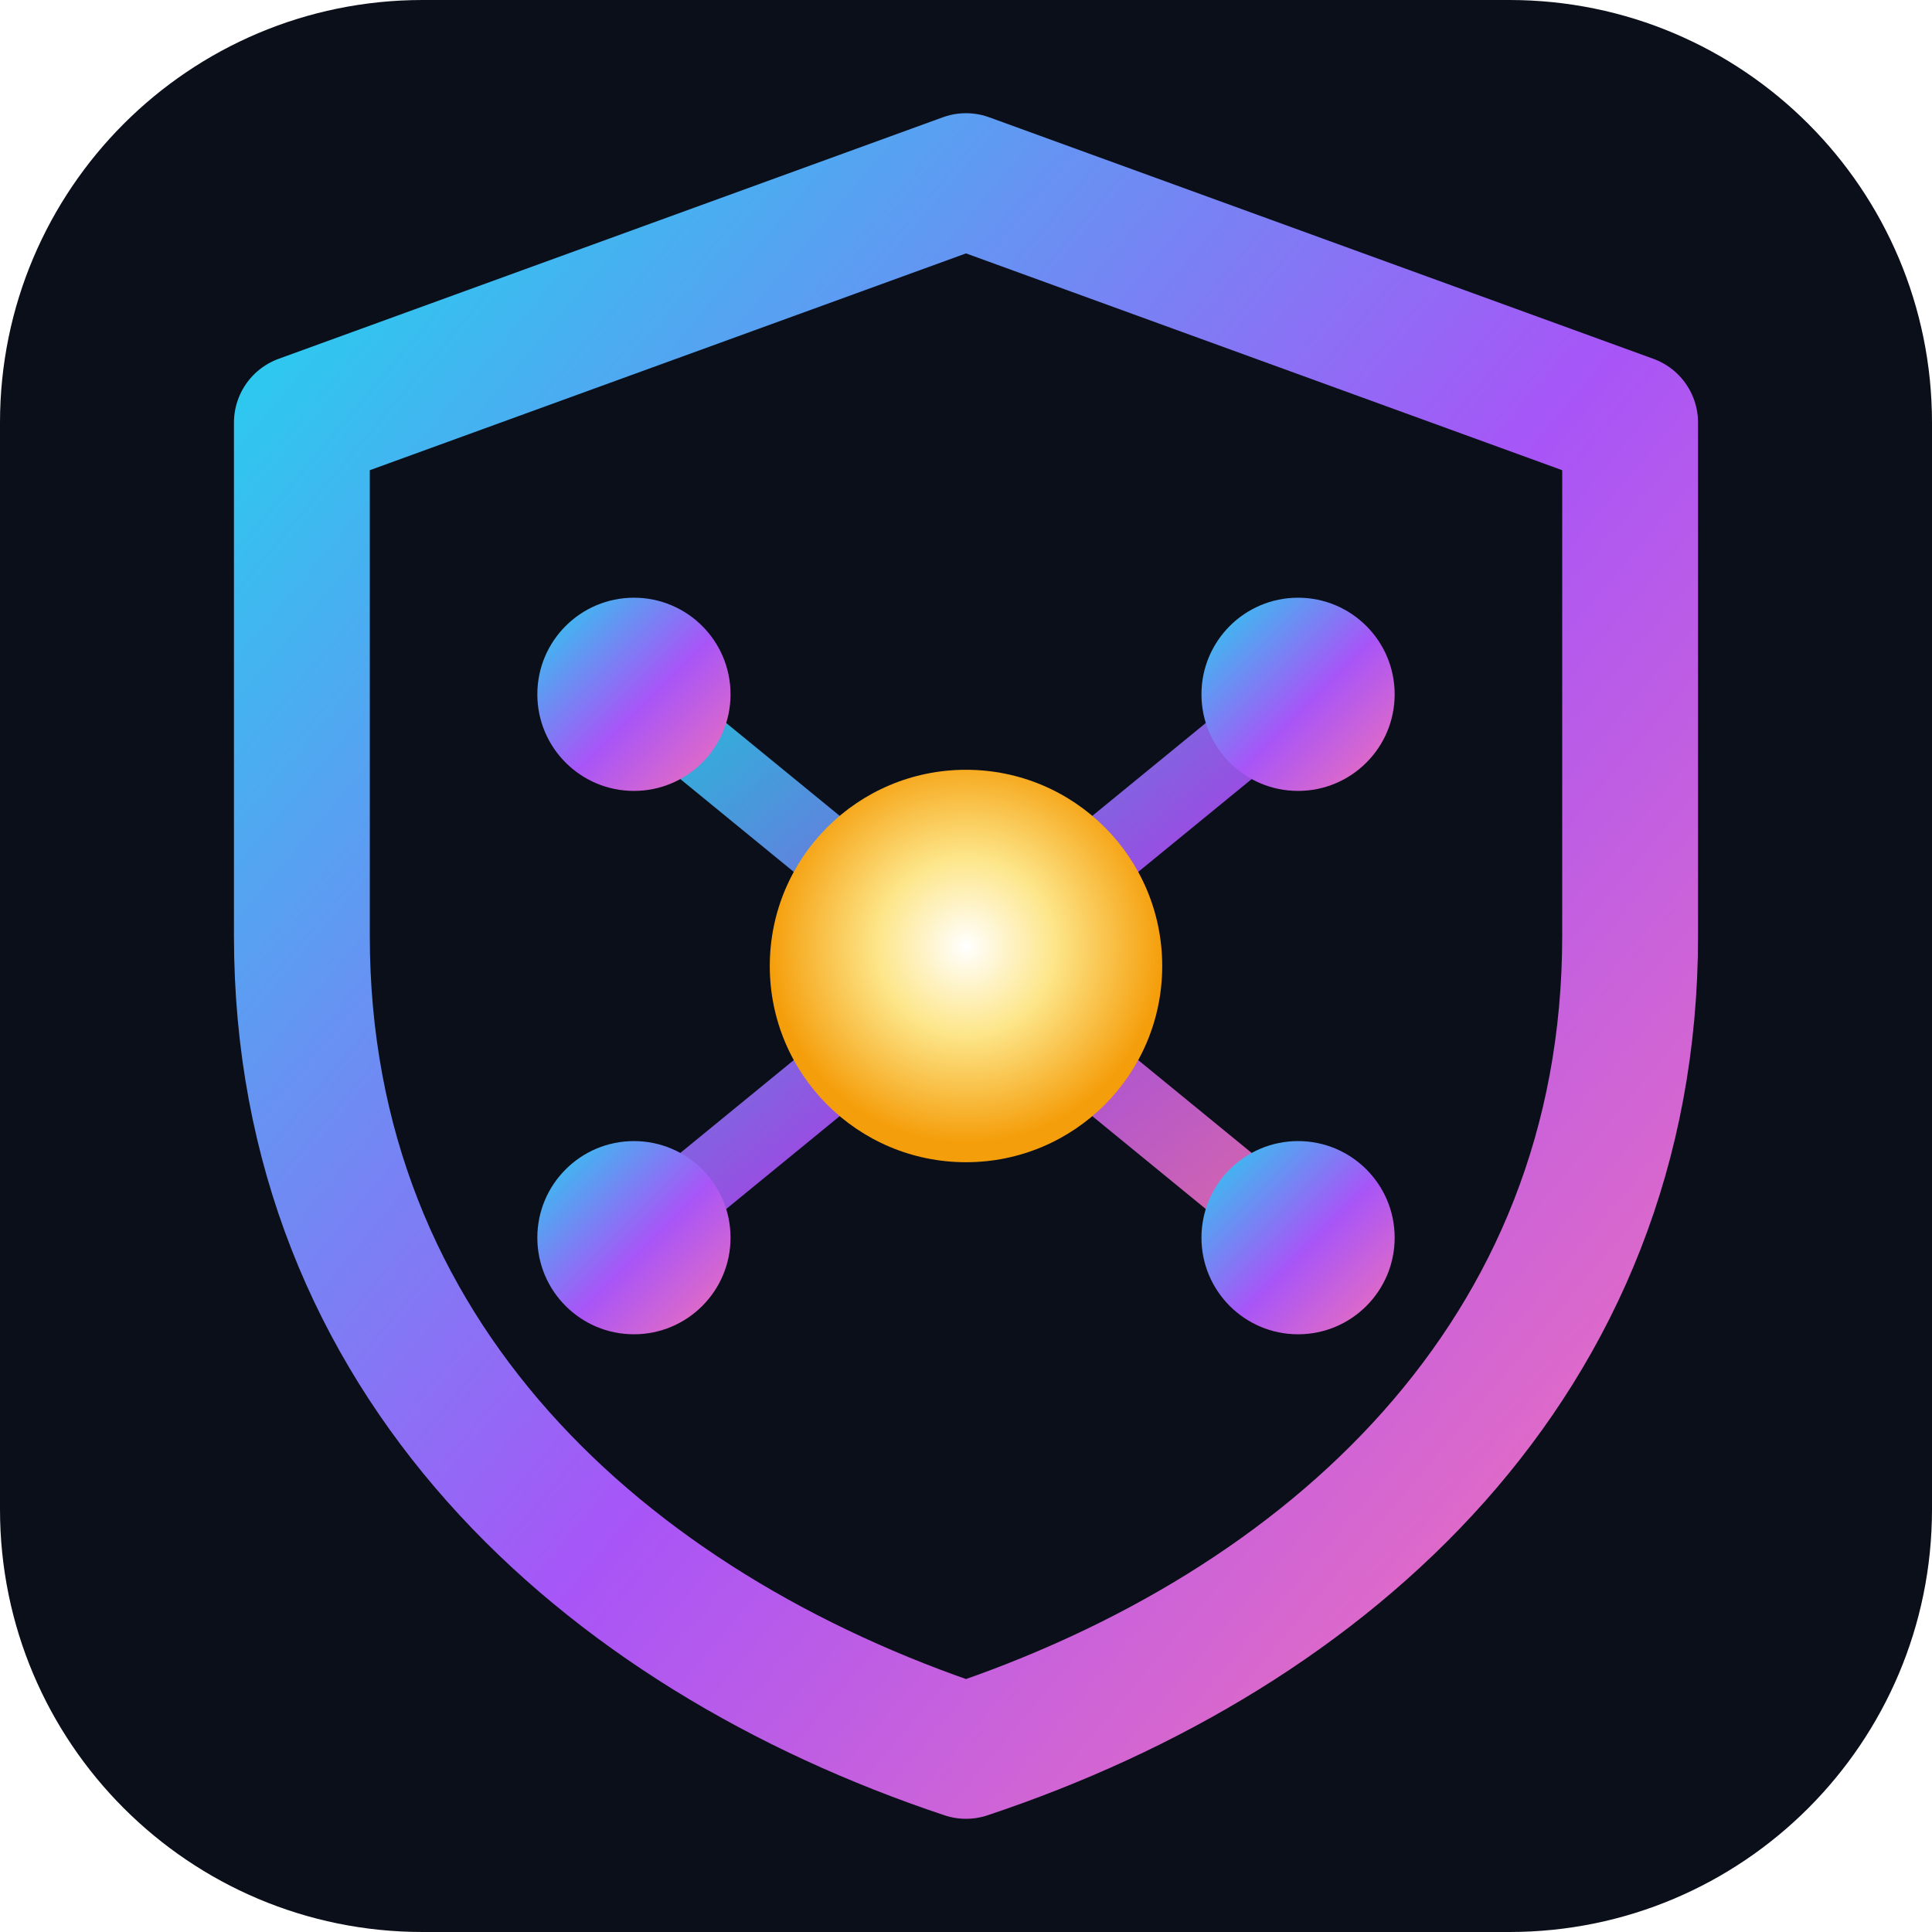
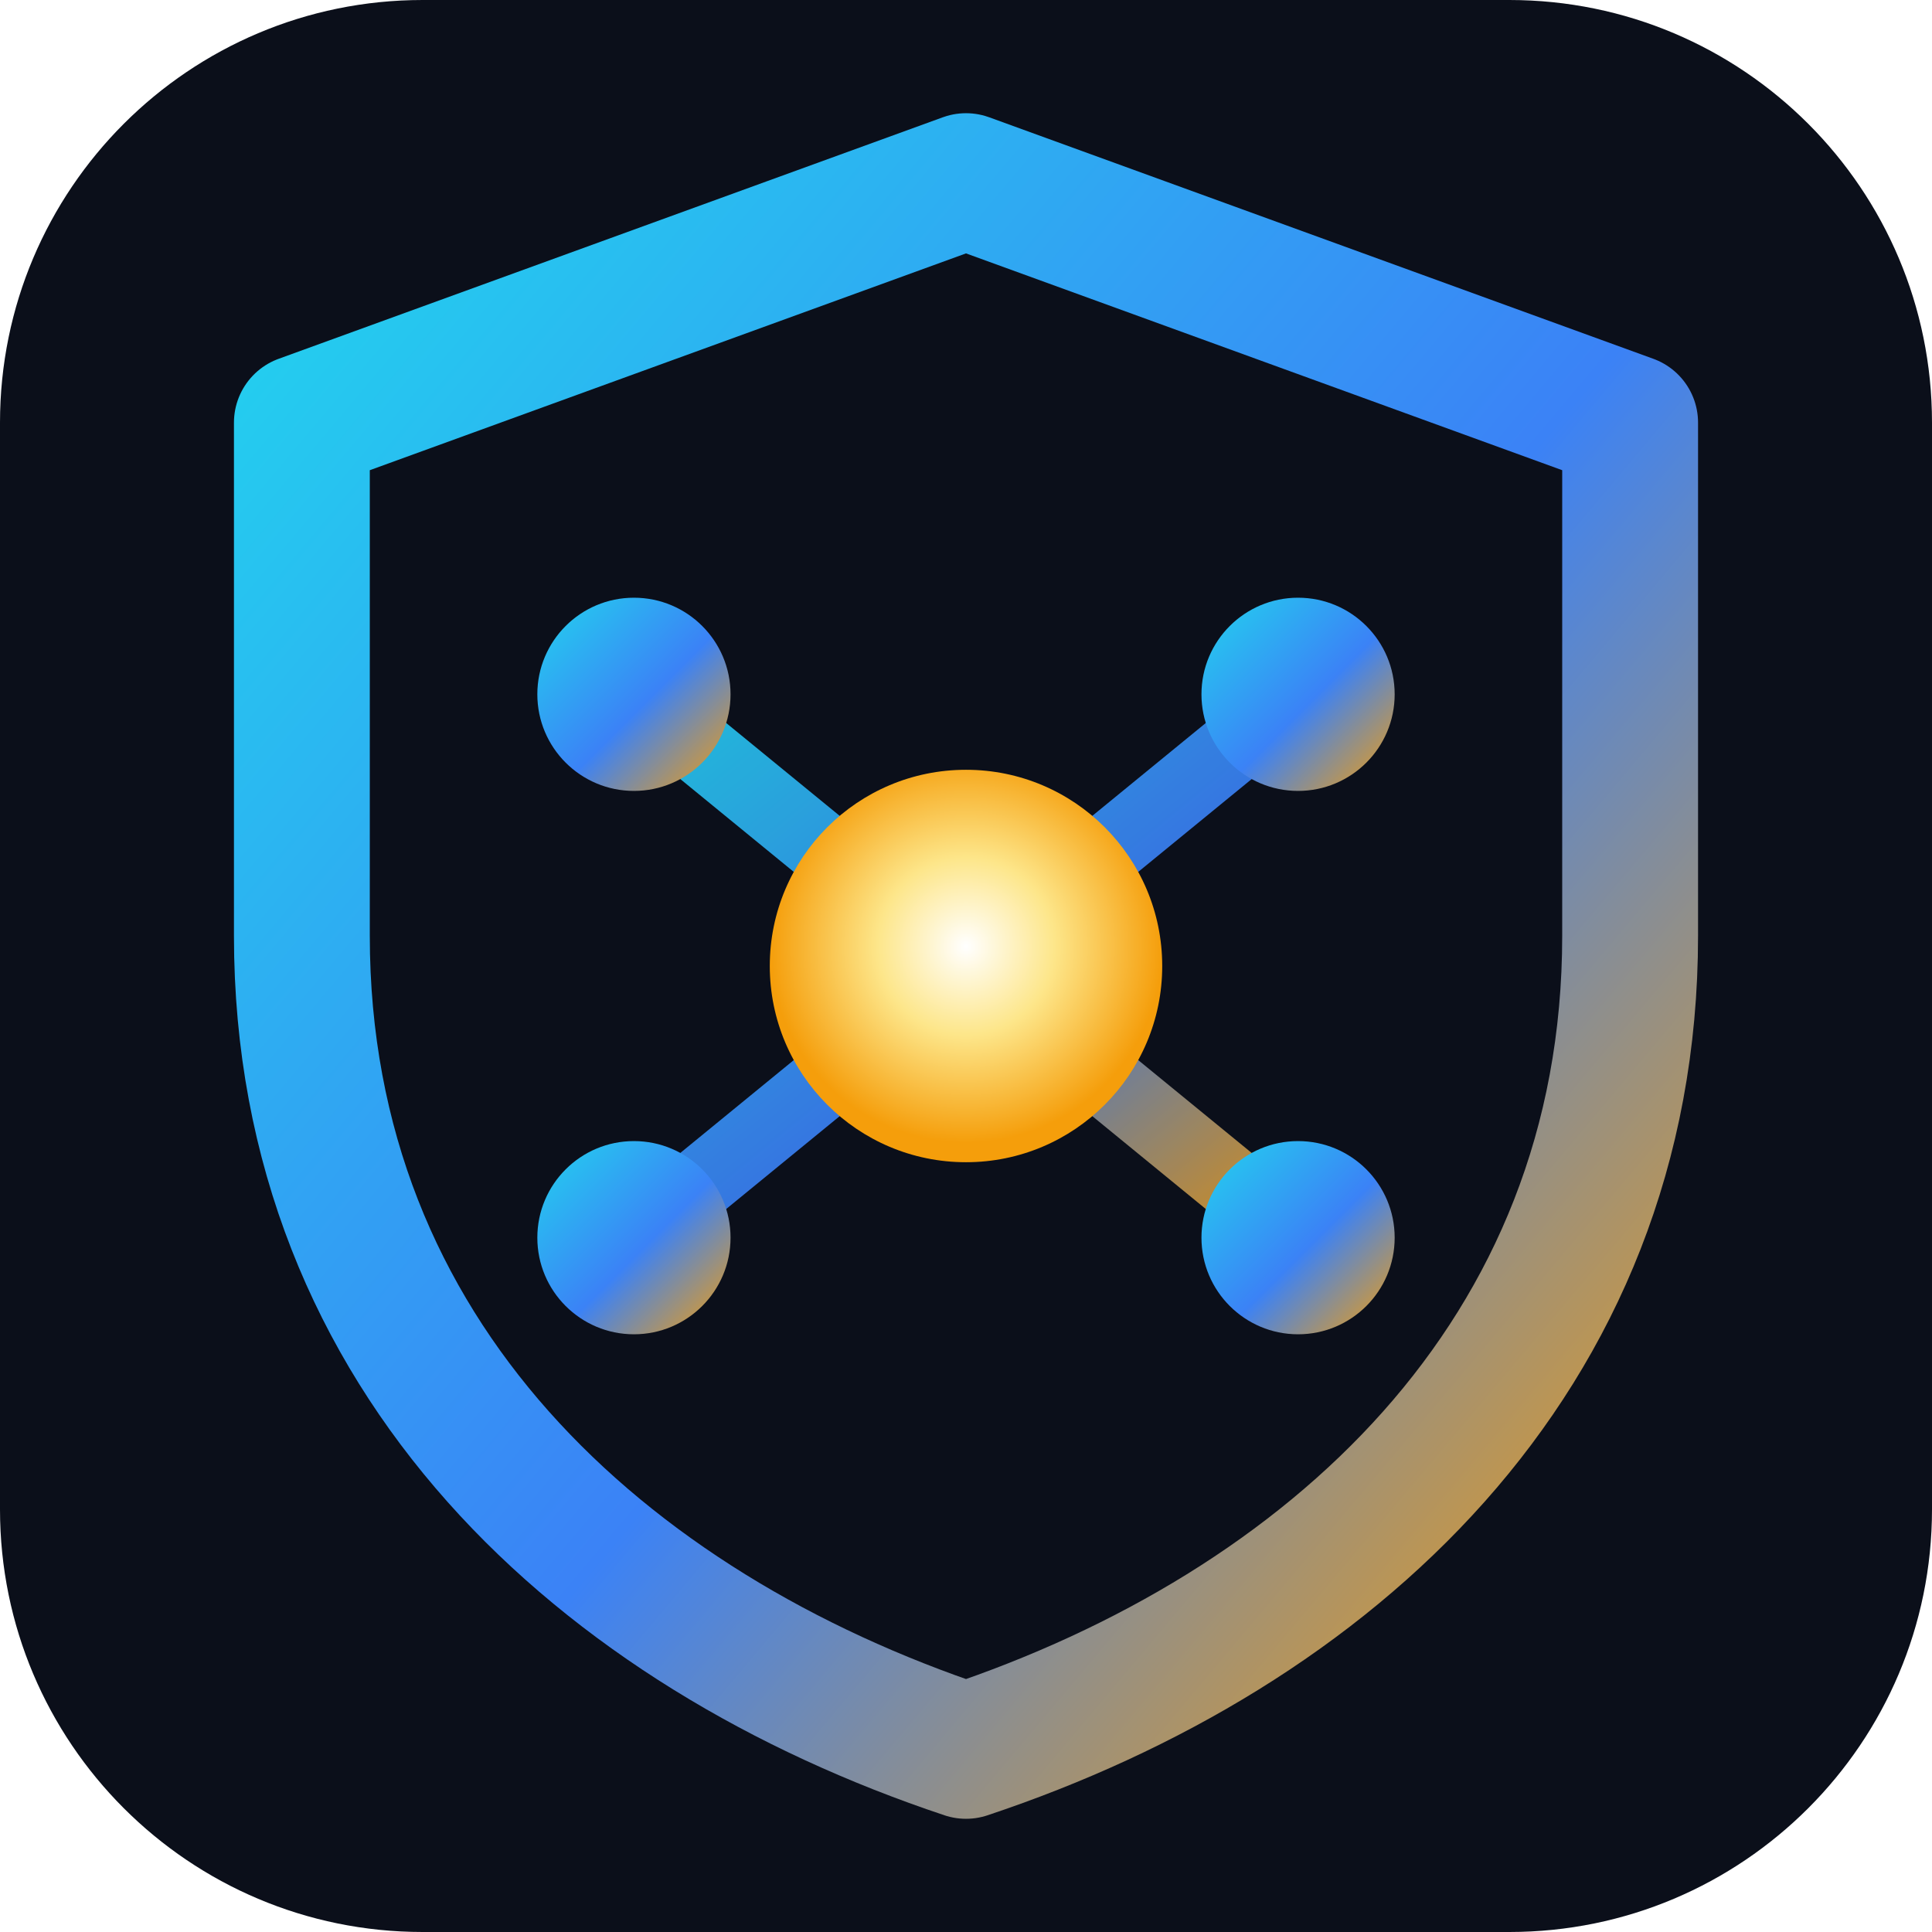
<svg xmlns="http://www.w3.org/2000/svg" viewBox="0 0 64 64">
  <defs>
    <linearGradient id="g" x1="0" y1="0" x2="1" y2="1">
      <stop offset="0" stop-color="#22d3ee" />
-       <stop offset=".55" stop-color="#a855f7" />
-       <stop offset="1" stop-color="#f472b6" />
+       <stop offset=".55" stop-color="#3b82f6" />
+       <stop offset="1" stop-color="#f59e0b" />
    </linearGradient>
    <radialGradient id="c" cx=".5" cy=".45" r=".5">
      <stop offset="0" stop-color="#fff" />
      <stop offset=".45" stop-color="#fde68a" />
      <stop offset="1" stop-color="#f59e0b" />
    </radialGradient>
  </defs>
  <rect width="64" height="64" rx="14" fill="#0B0F1A" />
  <path d="M32 6 L54 14 V31 C54 45 44 54 32 58 C20 54 10 45 10 31 V14 Z" fill="none" stroke="url(#g)" stroke-width="4.5" stroke-linejoin="round" />
  <g stroke="url(#g)" stroke-width="2.4" stroke-linecap="round" opacity=".9">
    <path d="M32 32 L21 23 M32 32 L43 23 M32 32 L21 41 M32 32 L43 41" />
  </g>
  <g fill="url(#g)">
    <circle cx="21" cy="23" r="3.2" />
    <circle cx="43" cy="23" r="3.2" />
    <circle cx="21" cy="41" r="3.2" />
    <circle cx="43" cy="41" r="3.2" />
  </g>
  <circle cx="32" cy="32" r="6.5" fill="url(#c)" />
</svg>
